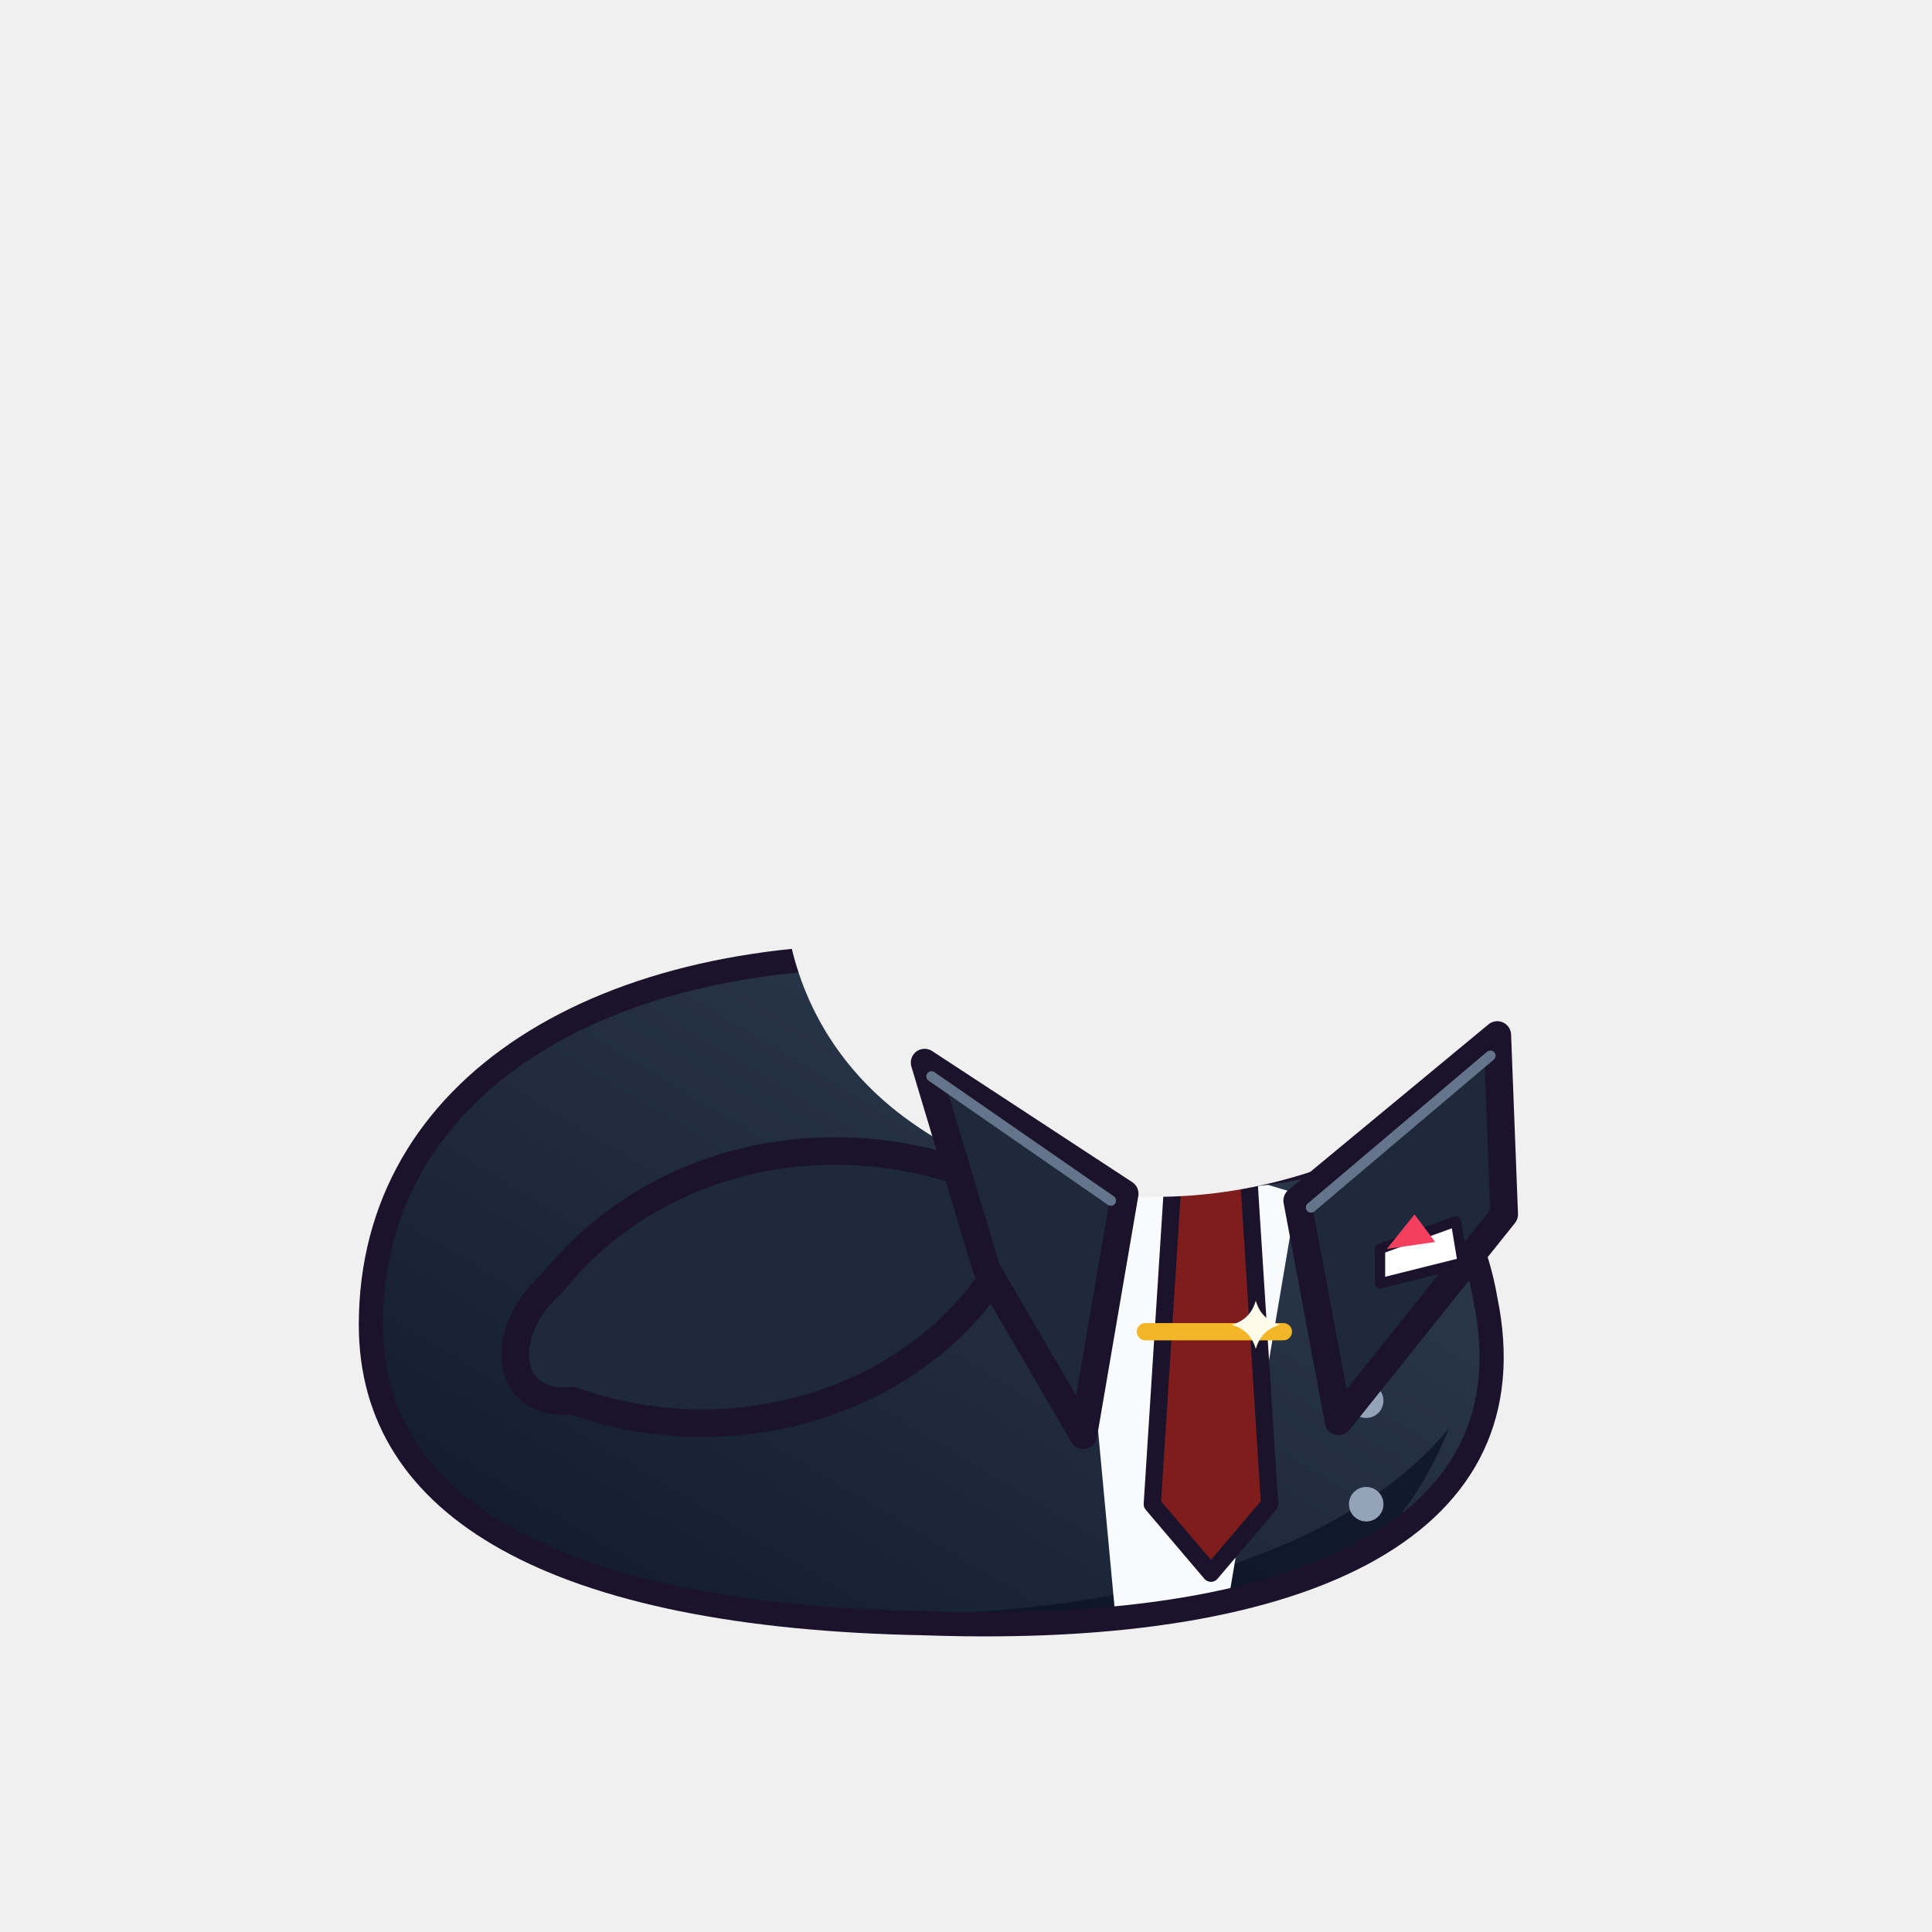
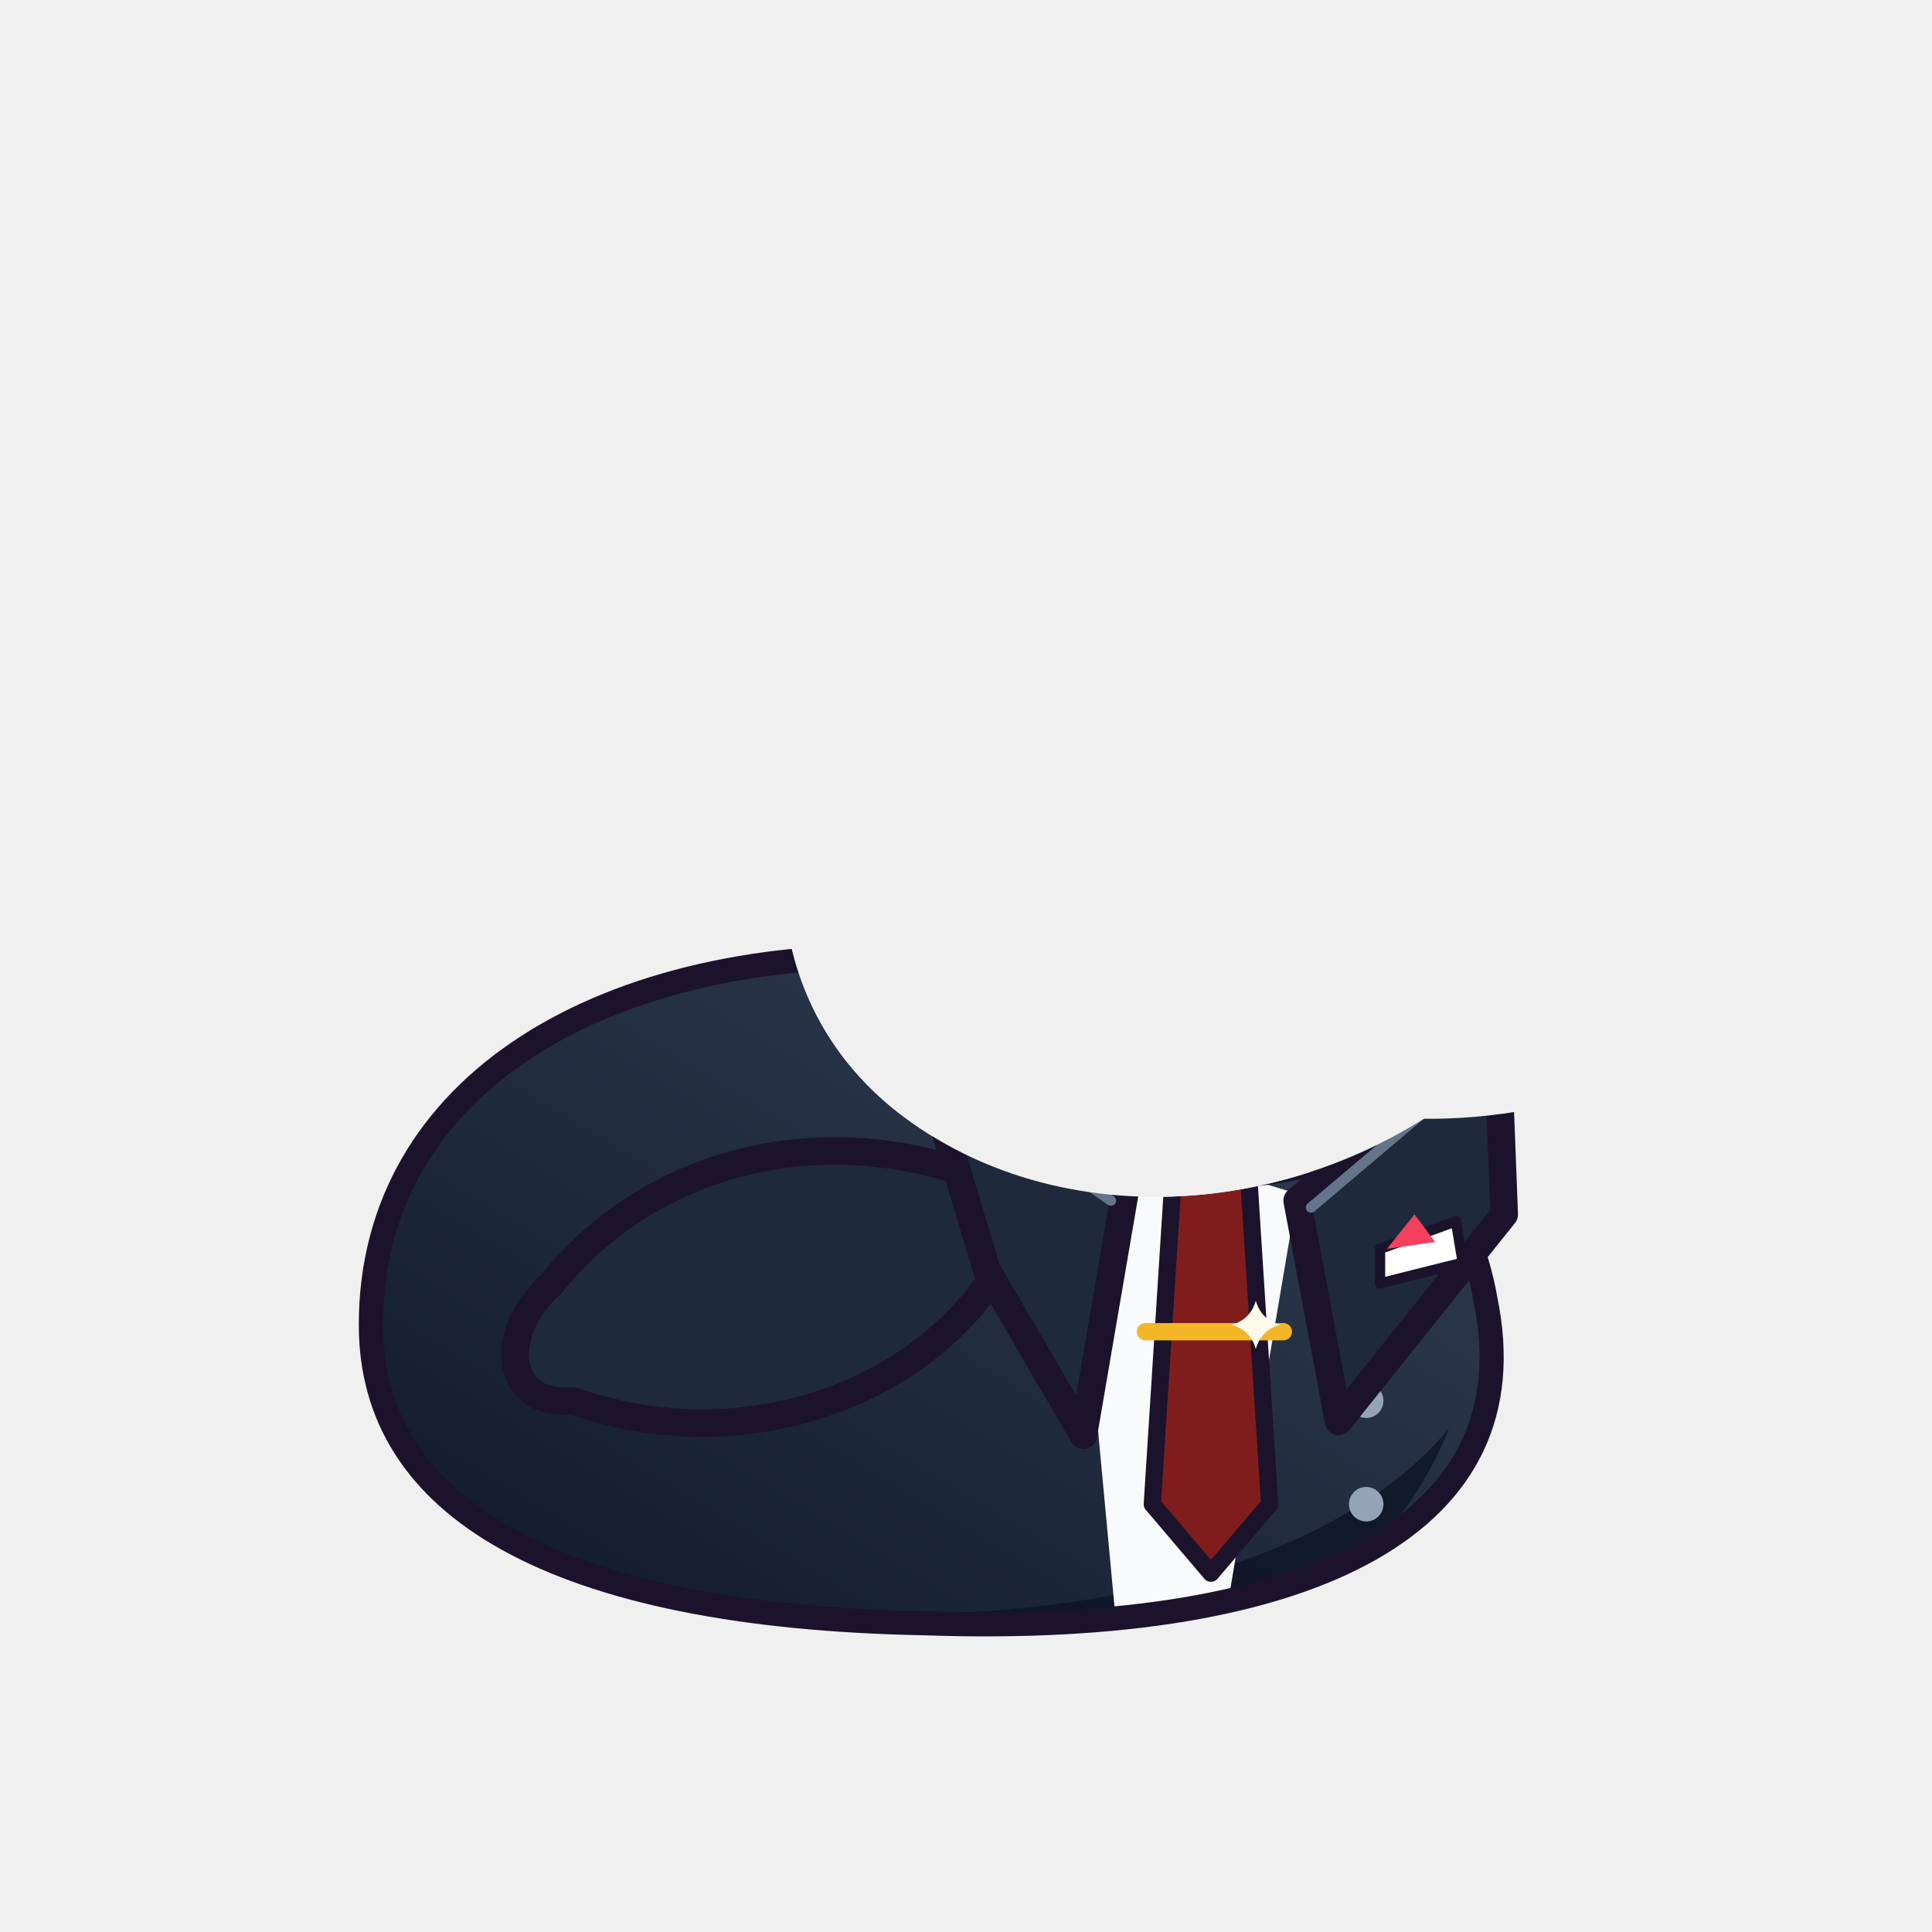
<svg xmlns="http://www.w3.org/2000/svg" viewBox="-24 -56 560 560" width="100%" height="100%" fill="none">
-   <g id="blazer">
-     <defs>
-       <mask id="blazer-m" maskUnits="userSpaceOnUse" x="-40" y="-80" width="620" height="640">
-         <rect x="-40" y="-80" width="620" height="640" fill="#000" />
-         <path d="M80 328 c0 -72 70 -114 164 -110 c92 2 156 44 166 102 c14 68 -52 102 -166 98 c-108 -2 -164 -34 -164 -90 Z" fill="#fff" />
-         <path d="M212 216 c-10 -62 14 -126 66 -158 c54 -34 118 -16 150 30 c36 50 20 118 -20 156 c-44 44 -118 54 -166 18 c-16 -12 -26 -28 -30 -46 Z" fill="#000" stroke="#000" stroke-width="14" />
-       </mask>
-       <linearGradient id="blazer-wool" x1="1" y1="0" x2="0" y2="1">
-         <stop offset="0" stop-color="#334155" />
-         <stop offset="1" stop-color="#0F172A" />
-       </linearGradient>
-     </defs>
-     <g mask="url(#blazer-m)">
-       <path d="M80 328 c0 -72 70 -114 164 -110 c92 2 156 44 166 102 c14 68 -52 102 -166 98 c-108 -2 -164 -34 -164 -90 Z" fill="url(#blazer-wool)" />
-       <path d="M84 340 c10 42 60 72 150 72 c74 0 134 -20 162 -54 c-22 56 -86 82 -168 80 c-94 -2 -144 -36 -144 -98 Z" fill="#0B1226" opacity="0.75" />
-       <path d="M300 236 C360 240 404 270 410 312 C390 280 352 258 300 252 Z" fill="#475569" opacity="0.7" />
-       <path d="M286 270 L352 290 L330 420 L300 420 Z" fill="#F8FAFC" />
-       <g transform="translate(327 286)">
-         <g>
-           <animateTransform attributeName="transform" type="rotate" values="-4;4;-4" dur="2.4s" repeatCount="indefinite" additive="sum" begin="0s" calcMode="spline" keyTimes="0;0.5;1" keySplines="0.45 0 0.55 1;0.45 0 0.55 1" />
-           <g transform="translate(-327 -286)">
-             <path d="M316 286 L338 286 L344 380 L327 400 L310 380 Z" fill="#7F1D1D" stroke="#1B132B" stroke-width="5" stroke-linejoin="round" stroke-linecap="round" />
-           </g>
-         </g>
-       </g>
-       <path d="M308 330 H348" fill="none" stroke="#F2B627" stroke-width="5" stroke-linecap="round" stroke-linejoin="round" />
-       <g transform="translate(340 328)">
-         <g>
-           <animateTransform attributeName="transform" type="scale" values="0;1.15;0;0" keyTimes="0;0.18;0.4;1" dur="2.4s" begin="0.6s" repeatCount="indefinite" />
-           <g transform="translate(-340 -328)">
-             <g>
-               <path d="M340 321 Q341.54 326.46 347 328 Q341.54 329.54 340 335 Q338.46 329.54 333 328 Q338.46 326.46 340 321 Z" fill="#FFFBEA" />
-               <animateTransform attributeName="transform" type="rotate" values="0 340 328;90 340 328" dur="2.4s" begin="0.6s" repeatCount="indefinite" />
+   <defs>
+     <mask id="outfit-face-clear" maskUnits="userSpaceOnUse" x="-40" y="-80" width="620" height="640">
+       <rect x="-40" y="-80" width="620" height="640" fill="#fff" />
+       <path d="M212 216 c-10 -62 14 -126 66 -158 c54 -34 118 -16 150 30 c36 50 20 118 -20 156 c-44 44 -118 54 -166 18 c-16 -12 -26 -28 -30 -46 Z" fill="#000" stroke="#000" stroke-width="14" />
+       <path d="M354 186 c34 -2 68 8 110 22 c18 6 18 22 0 32 c-40 20 -84 24 -118 10 c-20 -8 -24 -28 -10 -46 c6 -8 12 -14 18 -18 Z" fill="#000" stroke="#000" stroke-width="20" />
+     </mask>
+   </defs>
+   <g mask="url(#outfit-face-clear)">
+     <g id="blazer">
+       <defs>
+         <mask id="blazer-m" maskUnits="userSpaceOnUse" x="-40" y="-80" width="620" height="640">
+           <rect x="-40" y="-80" width="620" height="640" fill="#000" />
+           <path d="M80 328 c0 -72 70 -114 164 -110 c92 2 156 44 166 102 c14 68 -52 102 -166 98 c-108 -2 -164 -34 -164 -90 Z" fill="#fff" />
+           <path d="M212 216 c-10 -62 14 -126 66 -158 c54 -34 118 -16 150 30 c36 50 20 118 -20 156 c-44 44 -118 54 -166 18 c-16 -12 -26 -28 -30 -46 Z" fill="#000" stroke="#000" stroke-width="14" />
+         </mask>
+         <linearGradient id="blazer-wool" x1="1" y1="0" x2="0" y2="1">
+           <stop offset="0" stop-color="#334155" />
+           <stop offset="1" stop-color="#0F172A" />
+         </linearGradient>
+       </defs>
+       <g mask="url(#blazer-m)">
+         <path d="M80 328 c0 -72 70 -114 164 -110 c92 2 156 44 166 102 c14 68 -52 102 -166 98 c-108 -2 -164 -34 -164 -90 Z" fill="url(#blazer-wool)" />
+         <path d="M84 340 c10 42 60 72 150 72 c74 0 134 -20 162 -54 c-22 56 -86 82 -168 80 c-94 -2 -144 -36 -144 -98 Z" fill="#0B1226" opacity="0.75" />
+         <path d="M300 236 C360 240 404 270 410 312 C390 280 352 258 300 252 Z" fill="#475569" opacity="0.7" />
+         <path d="M286 270 L352 290 L330 420 L300 420 Z" fill="#F8FAFC" />
+         <g transform="translate(327 286)">
+           <g>
+             <animateTransform attributeName="transform" type="rotate" values="-4;4;-4" dur="2.4s" repeatCount="indefinite" additive="sum" begin="0s" calcMode="spline" keyTimes="0;0.5;1" keySplines="0.45 0 0.55 1;0.45 0 0.55 1" />
+             <g transform="translate(-327 -286)">
+               <path d="M316 286 L338 286 L344 380 L327 400 L310 380 Z" fill="#7F1D1D" stroke="#1B132B" stroke-width="5" stroke-linejoin="round" stroke-linecap="round" />
            </g>
          </g>
        </g>
+         <path d="M308 330 H348" fill="none" stroke="#F2B627" stroke-width="5" stroke-linecap="round" stroke-linejoin="round" />
+         <g transform="translate(340 328)">
+           <g>
+             <animateTransform attributeName="transform" type="scale" values="0;1.15;0;0" keyTimes="0;0.18;0.4;1" dur="2.4s" begin="0.6s" repeatCount="indefinite" />
+             <g transform="translate(-340 -328)">
+               <g>
+                 <path d="M340 321 Q341.54 326.46 347 328 Q341.54 329.54 340 335 Q338.46 329.54 333 328 Q338.46 326.46 340 321 Z" fill="#FFFBEA" />
+                 <animateTransform attributeName="transform" type="rotate" values="0 340 328;90 340 328" dur="2.4s" begin="0.6s" repeatCount="indefinite" />
+               </g>
+             </g>
+           </g>
+         </g>
+         <linearGradient id="blazer-sweep" x1="0" y1="0" x2="1" y2="0">
+           <stop offset="0" stop-color="#FFFFFF" stop-opacity="0" />
+           <stop offset="0.5" stop-color="#FFFFFF" stop-opacity="0.35" />
+           <stop offset="1" stop-color="#FFFFFF" stop-opacity="0" />
+         </linearGradient>
+         <rect x="-20" y="200" width="40" height="260" fill="url(#blazer-sweep)" transform="skewX(-22)">
+           <animateTransform attributeName="transform" type="translate" values="0 0;540 0;540 0" keyTimes="0;0.45;1" dur="3s" begin="0.4s" repeatCount="indefinite" additive="sum" />
+         </rect>
+         <circle cx="372" cy="350" r="5" fill="#94A3B8" />
+         <circle cx="372" cy="380" r="5" fill="#94A3B8" />
+         <path d="M80 328 c0 -72 70 -114 164 -110 c92 2 156 44 166 102 c14 68 -52 102 -166 98 c-108 -2 -164 -34 -164 -90 Z" fill="none" stroke="#1B132B" stroke-width="14" />
+         <path d="M222 236 C250 274 300 292 352 282 C384 276 404 260 414 238" fill="none" stroke="#1B132B" stroke-width="8" stroke-linecap="round" stroke-linejoin="round" />
      </g>
-       <linearGradient id="blazer-sweep" x1="0" y1="0" x2="1" y2="0">
-         <stop offset="0" stop-color="#FFFFFF" stop-opacity="0" />
-         <stop offset="0.5" stop-color="#FFFFFF" stop-opacity="0.35" />
-         <stop offset="1" stop-color="#FFFFFF" stop-opacity="0" />
-       </linearGradient>
-       <rect x="-20" y="200" width="40" height="260" fill="url(#blazer-sweep)" transform="skewX(-22)">
-         <animateTransform attributeName="transform" type="translate" values="0 0;540 0;540 0" keyTimes="0;0.45;1" dur="3s" begin="0.4s" repeatCount="indefinite" additive="sum" />
-       </rect>
-       <circle cx="372" cy="350" r="5" fill="#94A3B8" />
-       <circle cx="372" cy="380" r="5" fill="#94A3B8" />
-       <path d="M80 328 c0 -72 70 -114 164 -110 c92 2 156 44 166 102 c14 68 -52 102 -166 98 c-108 -2 -164 -34 -164 -90 Z" fill="none" stroke="#1B132B" stroke-width="14" />
-       <path d="M222 236 C250 274 300 292 352 282 C384 276 404 260 414 238" fill="none" stroke="#1B132B" stroke-width="8" stroke-linecap="round" stroke-linejoin="round" />
+       <path d="M136 316 c32 -40 90 -50 138 -24 c-14 50 -76 78 -132 58 C122 352 120 330 136 316 Z" fill="#1E293B" stroke="#1B132B" stroke-width="8" stroke-linejoin="round" stroke-linecap="round" />
+       <path d="M244 252 L302 290 L290 360 L262 312 Z" fill="#1E293B" stroke="#1B132B" stroke-width="8" stroke-linejoin="round" stroke-linecap="round" />
+       <path d="M410 244 L352 292 L364 356 L412 296 Z" fill="#1E293B" stroke="#1B132B" stroke-width="8" stroke-linejoin="round" stroke-linecap="round" />
+       <path d="M376 306 l22 -8 l2 12 l-24 6 Z" fill="#FFFFFF" stroke="#1B132B" stroke-width="3" stroke-linejoin="round" stroke-linecap="round" />
+       <path d="M378 306 l8 -10 l6 8 Z" fill="#F43F5E" />
+       <path d="M246 256 L298 292 M408 250 L356 294" fill="none" stroke="#64748B" stroke-width="3" stroke-linecap="round" stroke-linejoin="round" />
    </g>
-     <path d="M136 316 c32 -40 90 -50 138 -24 c-14 50 -76 78 -132 58 C122 352 120 330 136 316 Z" fill="#1E293B" stroke="#1B132B" stroke-width="8" stroke-linejoin="round" stroke-linecap="round" />
-     <path d="M244 252 L302 290 L290 360 L262 312 Z" fill="#1E293B" stroke="#1B132B" stroke-width="8" stroke-linejoin="round" stroke-linecap="round" />
-     <path d="M410 244 L352 292 L364 356 L412 296 Z" fill="#1E293B" stroke="#1B132B" stroke-width="8" stroke-linejoin="round" stroke-linecap="round" />
-     <path d="M376 306 l22 -8 l2 12 l-24 6 Z" fill="#FFFFFF" stroke="#1B132B" stroke-width="3" stroke-linejoin="round" stroke-linecap="round" />
-     <path d="M378 306 l8 -10 l6 8 Z" fill="#F43F5E" />
-     <path d="M246 256 L298 292 M408 250 L356 294" fill="none" stroke="#64748B" stroke-width="3" stroke-linecap="round" stroke-linejoin="round" />
  </g>
</svg>
